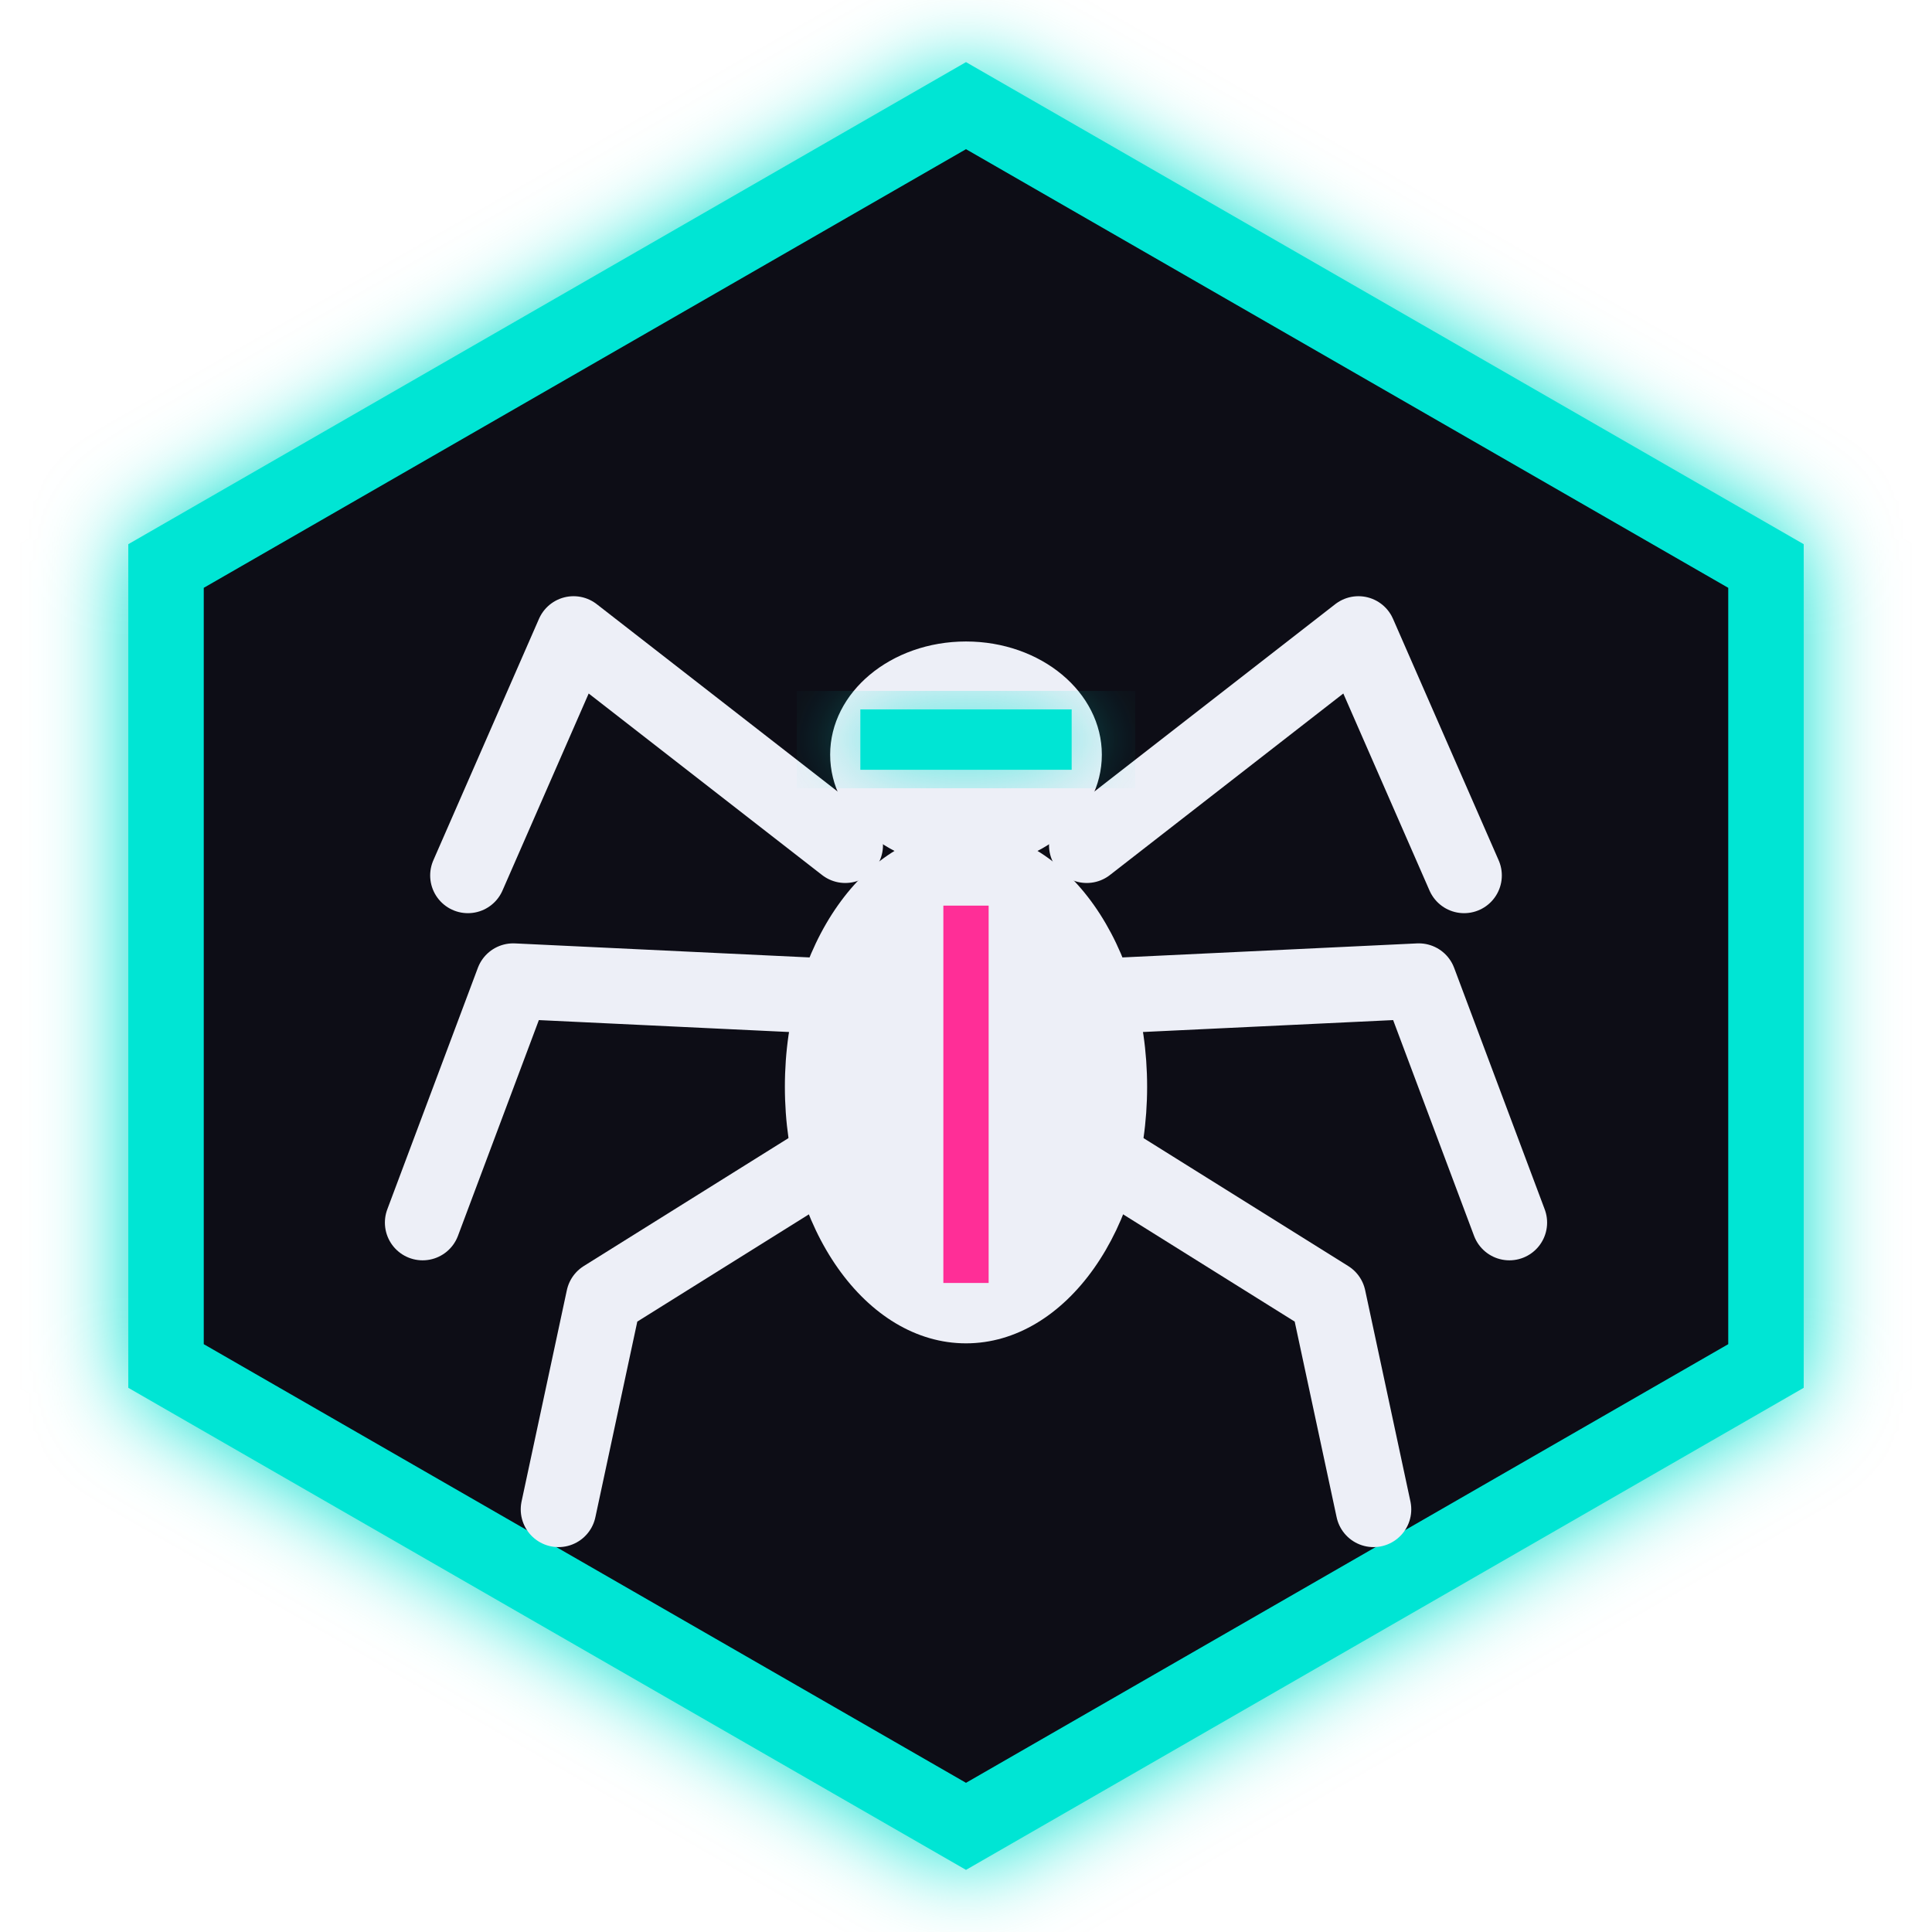
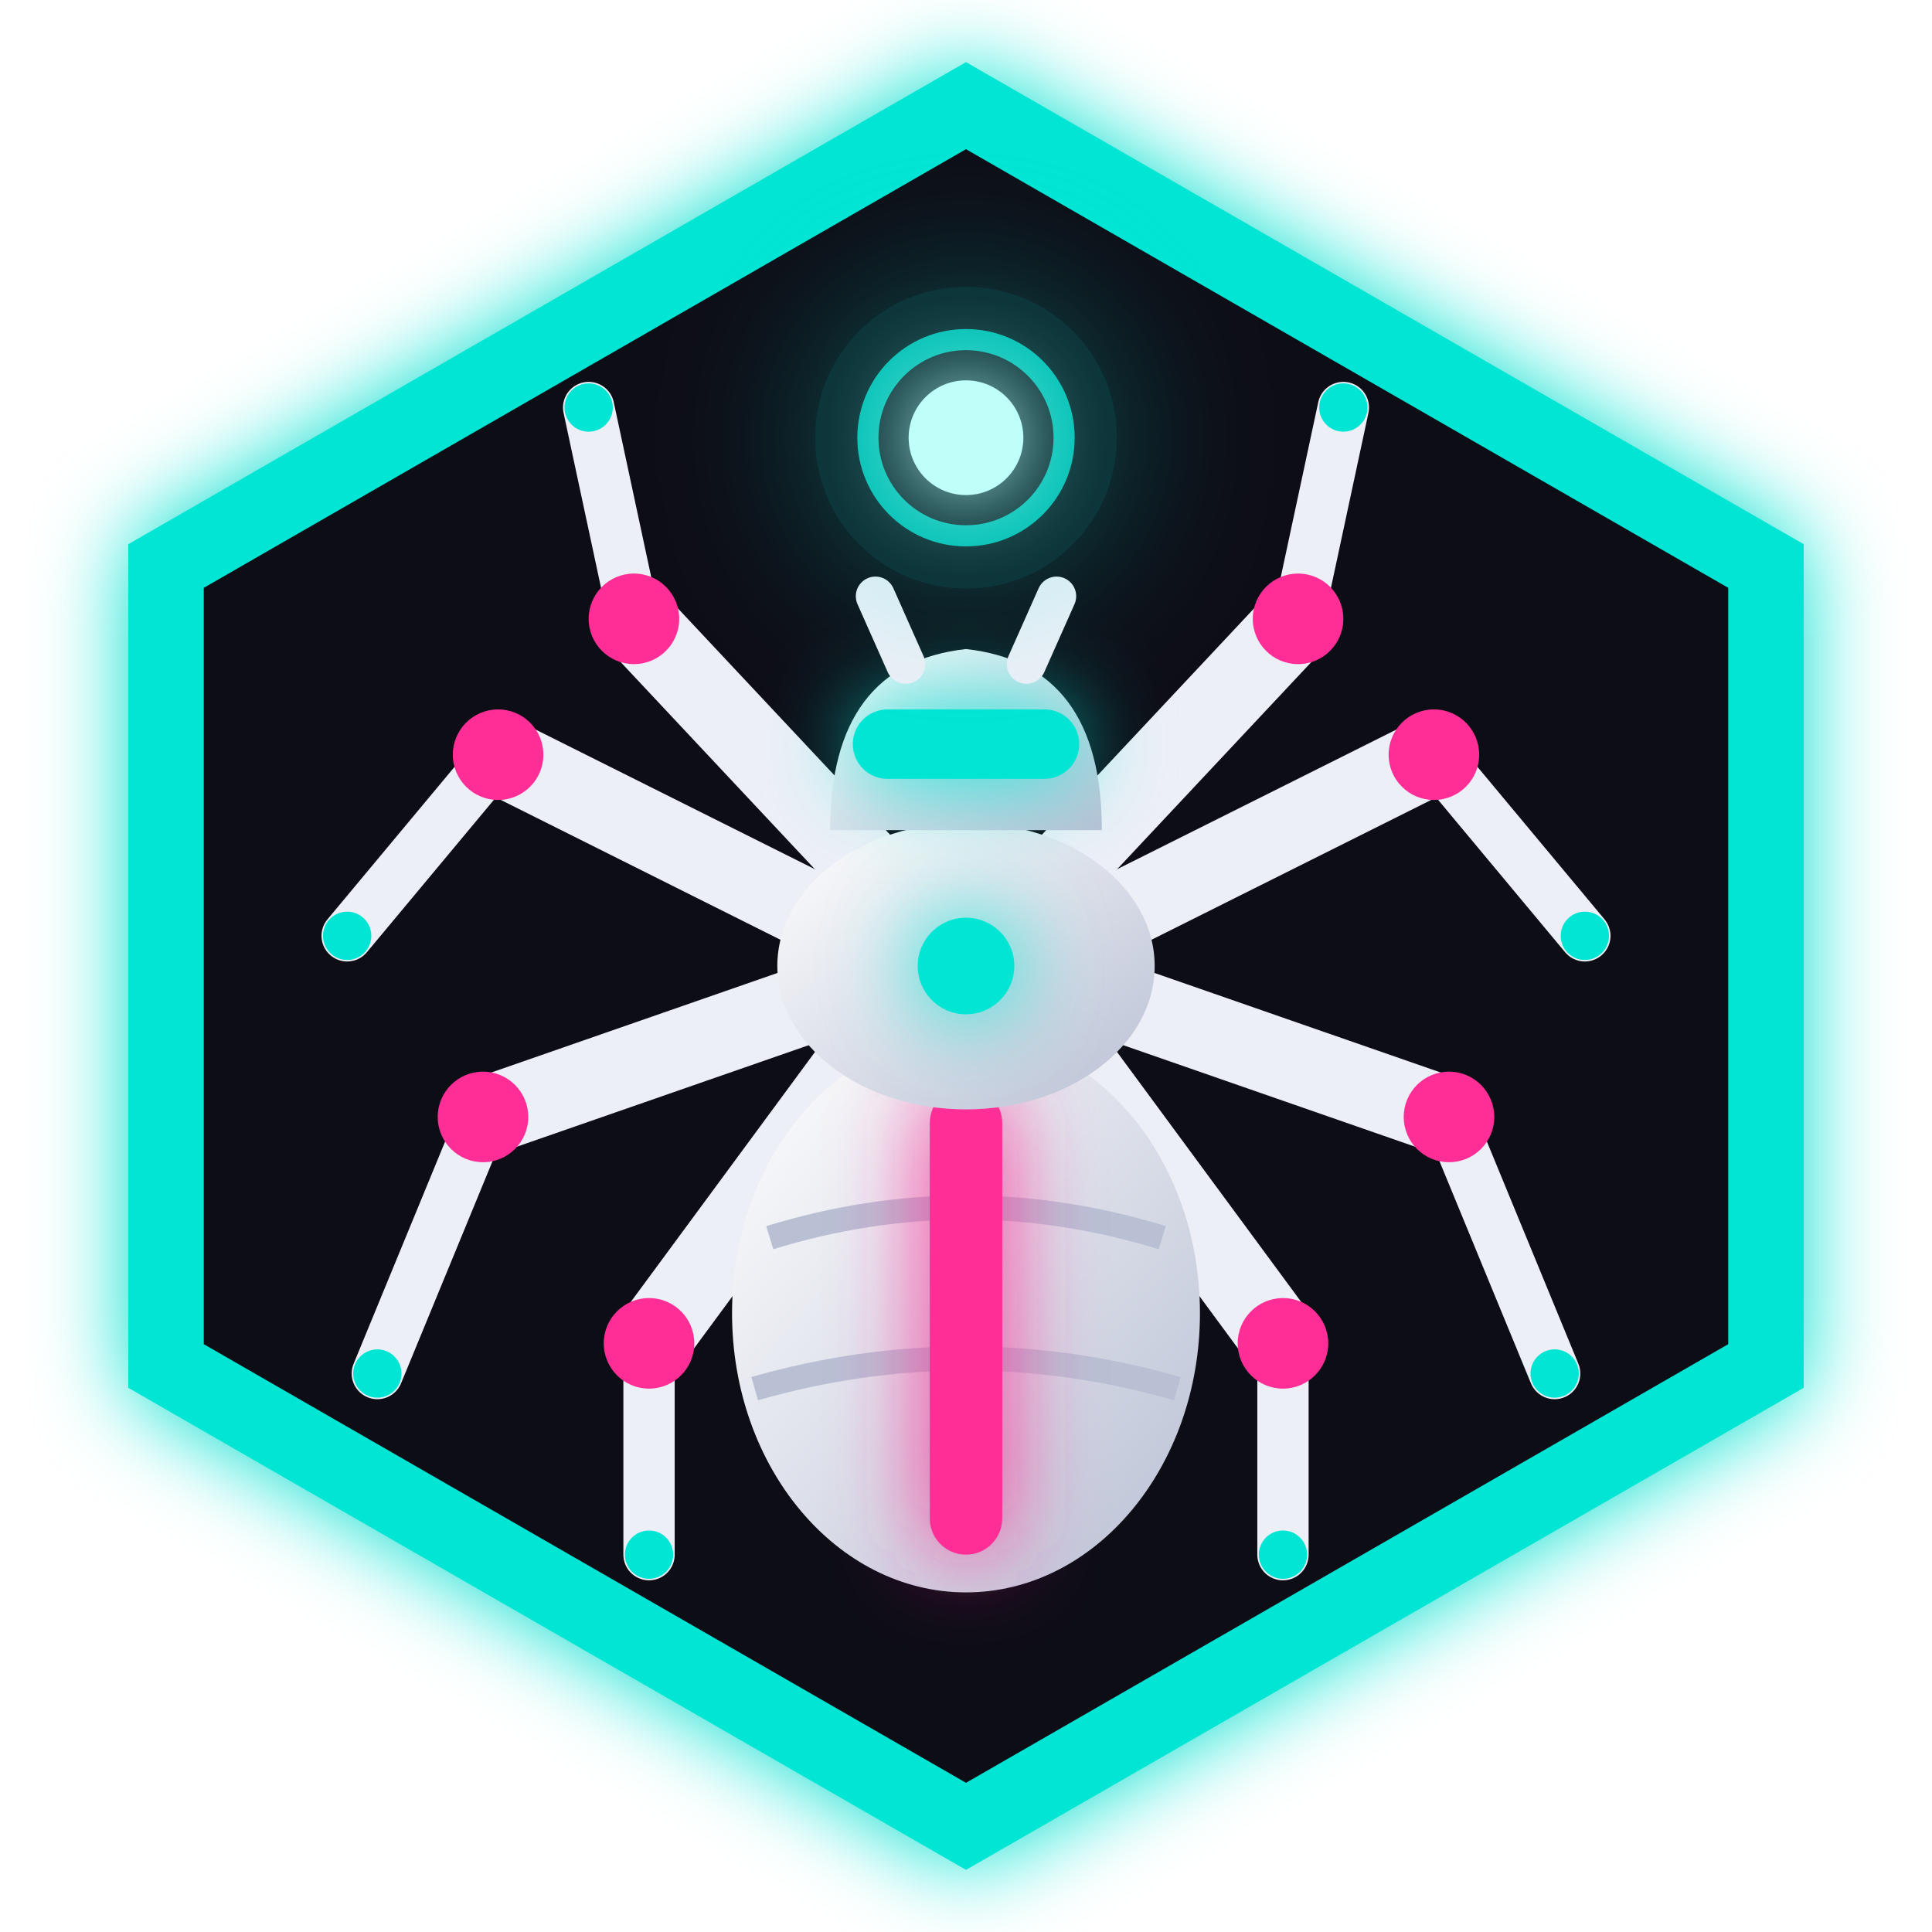
<svg xmlns="http://www.w3.org/2000/svg" width="128" height="128" viewBox="0 0 128 128">
  <defs>
-     <filter id="glw" x="-30%" y="-30%" width="160%" height="160%">
+     <filter id="glw" filterUnits="userSpaceOnUse" x="-10" y="-10" width="148" height="148">
      <feGaussianBlur stdDeviation="3" result="b" />
      <feMerge>
        <feMergeNode in="b" />
        <feMergeNode in="SourceGraphic" />
      </feMerge>
    </filter>
+     <filter id="orbGlow" filterUnits="userSpaceOnUse" x="-10" y="-10" width="148" height="148">
+       <feGaussianBlur stdDeviation="5" result="b" />
+       <feMerge>
+         <feMergeNode in="b" />
+         <feMergeNode in="b" />
+         <feMergeNode in="SourceGraphic" />
+       </feMerge>
+     </filter>
+     <radialGradient id="orb" cx="38%" cy="35%" r="70%">
+       <stop offset="0%" stop-color="#FFFFFF" />
+       <stop offset="35%" stop-color="#7FFFF5" />
+       <stop offset="75%" stop-color="#00E5D4" />
+       <stop offset="100%" stop-color="#007A72" />
+     </radialGradient>
+     <linearGradient id="shell" x1="0" y1="0" x2="1" y2="1">
+       <stop offset="0%" stop-color="#FFFFFF" />
+       <stop offset="100%" stop-color="#B9C0D4" />
+     </linearGradient>
+     <linearGradient id="beam" x1="0" y1="1" x2="0" y2="0">
+       <stop offset="0%" stop-color="#00E5D4" stop-opacity="0.9" />
+       <stop offset="100%" stop-color="#00E5D4" stop-opacity="0" />
+     </linearGradient>
  </defs>
  <polygon points="64,7 117,37.5 117,90.5 64,121 11,90.5 11,37.5" fill="#080B16" stroke="#00E5D4" stroke-width="5" filter="url(#glw)" />
-   <g stroke="#EDEFF7" stroke-width="5" fill="none" stroke-linecap="round" stroke-linejoin="round">
-     <polyline points="56,56 38,42 31,58" />
-     <polyline points="55,66 34,65 28,81" />
-     <polyline points="56,76 40,86 37,100" />
-     <polyline points="72,56 90,42 97,58" />
-     <polyline points="73,66 94,65 100,81" />
-     <polyline points="72,76 88,86 91,100" />
+   <g fill="none">
+     <path d="M57 57 L42 41" stroke="#EDEFF7" stroke-width="5.2" stroke-linecap="round" />
+     <path d="M42 41 L39 27" stroke="#EDEFF7" stroke-width="3.4" stroke-linecap="round" />
+     <circle cx="42" cy="41" r="3" fill="#FF2E97" />
+     <circle cx="39" cy="27" r="1.6" fill="#00E5D4" />
+     <path d="M55 61 L33 50" stroke="#EDEFF7" stroke-width="5.2" stroke-linecap="round" />
+     <path d="M33 50 L23 62" stroke="#EDEFF7" stroke-width="3.4" stroke-linecap="round" />
+     <circle cx="33" cy="50" r="3" fill="#FF2E97" />
+     <circle cx="23" cy="62" r="1.6" fill="#00E5D4" />
+     <path d="M55 66 L32 74" stroke="#EDEFF7" stroke-width="5.2" stroke-linecap="round" />
+     <path d="M32 74 L25 91" stroke="#EDEFF7" stroke-width="3.4" stroke-linecap="round" />
+     <circle cx="32" cy="74" r="3" fill="#FF2E97" />
+     <circle cx="25" cy="91" r="1.6" fill="#00E5D4" />
+     <path d="M57 70 L43 89" stroke="#EDEFF7" stroke-width="5.2" stroke-linecap="round" />
+     <path d="M43 89 L43 103" stroke="#EDEFF7" stroke-width="3.4" stroke-linecap="round" />
+     <circle cx="43" cy="89" r="3" fill="#FF2E97" />
+     <circle cx="43" cy="103" r="1.6" fill="#00E5D4" />
+     <path d="M71 57 L86 41" stroke="#EDEFF7" stroke-width="5.2" stroke-linecap="round" />
+     <path d="M86 41 L89 27" stroke="#EDEFF7" stroke-width="3.4" stroke-linecap="round" />
+     <circle cx="86" cy="41" r="3" fill="#FF2E97" />
+     <circle cx="89" cy="27" r="1.6" fill="#00E5D4" />
+     <path d="M73 61 L95 50" stroke="#EDEFF7" stroke-width="5.2" stroke-linecap="round" />
+     <path d="M95 50 L105 62" stroke="#EDEFF7" stroke-width="3.4" stroke-linecap="round" />
+     <circle cx="95" cy="50" r="3" fill="#FF2E97" />
+     <circle cx="105" cy="62" r="1.6" fill="#00E5D4" />
+     <path d="M73 66 L96 74" stroke="#EDEFF7" stroke-width="5.2" stroke-linecap="round" />
+     <path d="M96 74 L103 91" stroke="#EDEFF7" stroke-width="3.4" stroke-linecap="round" />
+     <circle cx="96" cy="74" r="3" fill="#FF2E97" />
+     <circle cx="103" cy="91" r="1.6" fill="#00E5D4" />
+     <path d="M71 70 L85 89" stroke="#EDEFF7" stroke-width="5.2" stroke-linecap="round" />
+     <path d="M85 89 L85 103" stroke="#EDEFF7" stroke-width="3.4" stroke-linecap="round" />
+     <circle cx="85" cy="89" r="3" fill="#FF2E97" />
+     <circle cx="85" cy="103" r="1.6" fill="#00E5D4" />
  </g>
-   <ellipse cx="64" cy="72" rx="12" ry="17" fill="#EDEFF7" />
-   <ellipse cx="64" cy="50" rx="9" ry="7.5" fill="#EDEFF7" />
-   <rect x="57" y="47" width="14" height="4" fill="#00E5D4" filter="url(#glw)" />
-   <rect x="62.5" y="60" width="3" height="25" fill="#FF2E97" />
+   <ellipse cx="64" cy="87" rx="15.5" ry="18.5" fill="url(#shell)" />
+   <path d="M51 82 Q64 78 77 82 M50 92 Q64 88 78 92" stroke="#B9C0D4" stroke-width="1.6" fill="none" />
+   <rect x="61.6" y="72" width="4.8" height="31" rx="2.4" fill="#FF2E97" filter="url(#glw)" />
+   <ellipse cx="64" cy="64" rx="12.5" ry="9.5" fill="url(#shell)" />
+   <circle cx="64" cy="64" r="3.2" fill="#00E5D4" filter="url(#glw)" />
+   <path d="M55 55 Q55 44 64 43 Q73 44 73 55 Z" fill="url(#shell)" />
+   <rect x="56.5" y="47" width="15" height="4.6" rx="2.3" fill="#00E5D4" filter="url(#glw)" />
+   <path d="M60 44 L58 39.5 M68 44 L70 39.5" stroke="#EDEFF7" stroke-width="2.6" stroke-linecap="round" />
+   <circle cx="64" cy="29" r="10" fill="#00E5D4" opacity="0.18" filter="url(#orbGlow)" />
+   <circle cx="64" cy="29" r="6.5" fill="none" stroke="#00E5D4" stroke-width="1.4" opacity="0.8" />
+   <circle cx="64" cy="29" r="3.8" fill="#BFFFFA" filter="url(#glw)" />
</svg>
